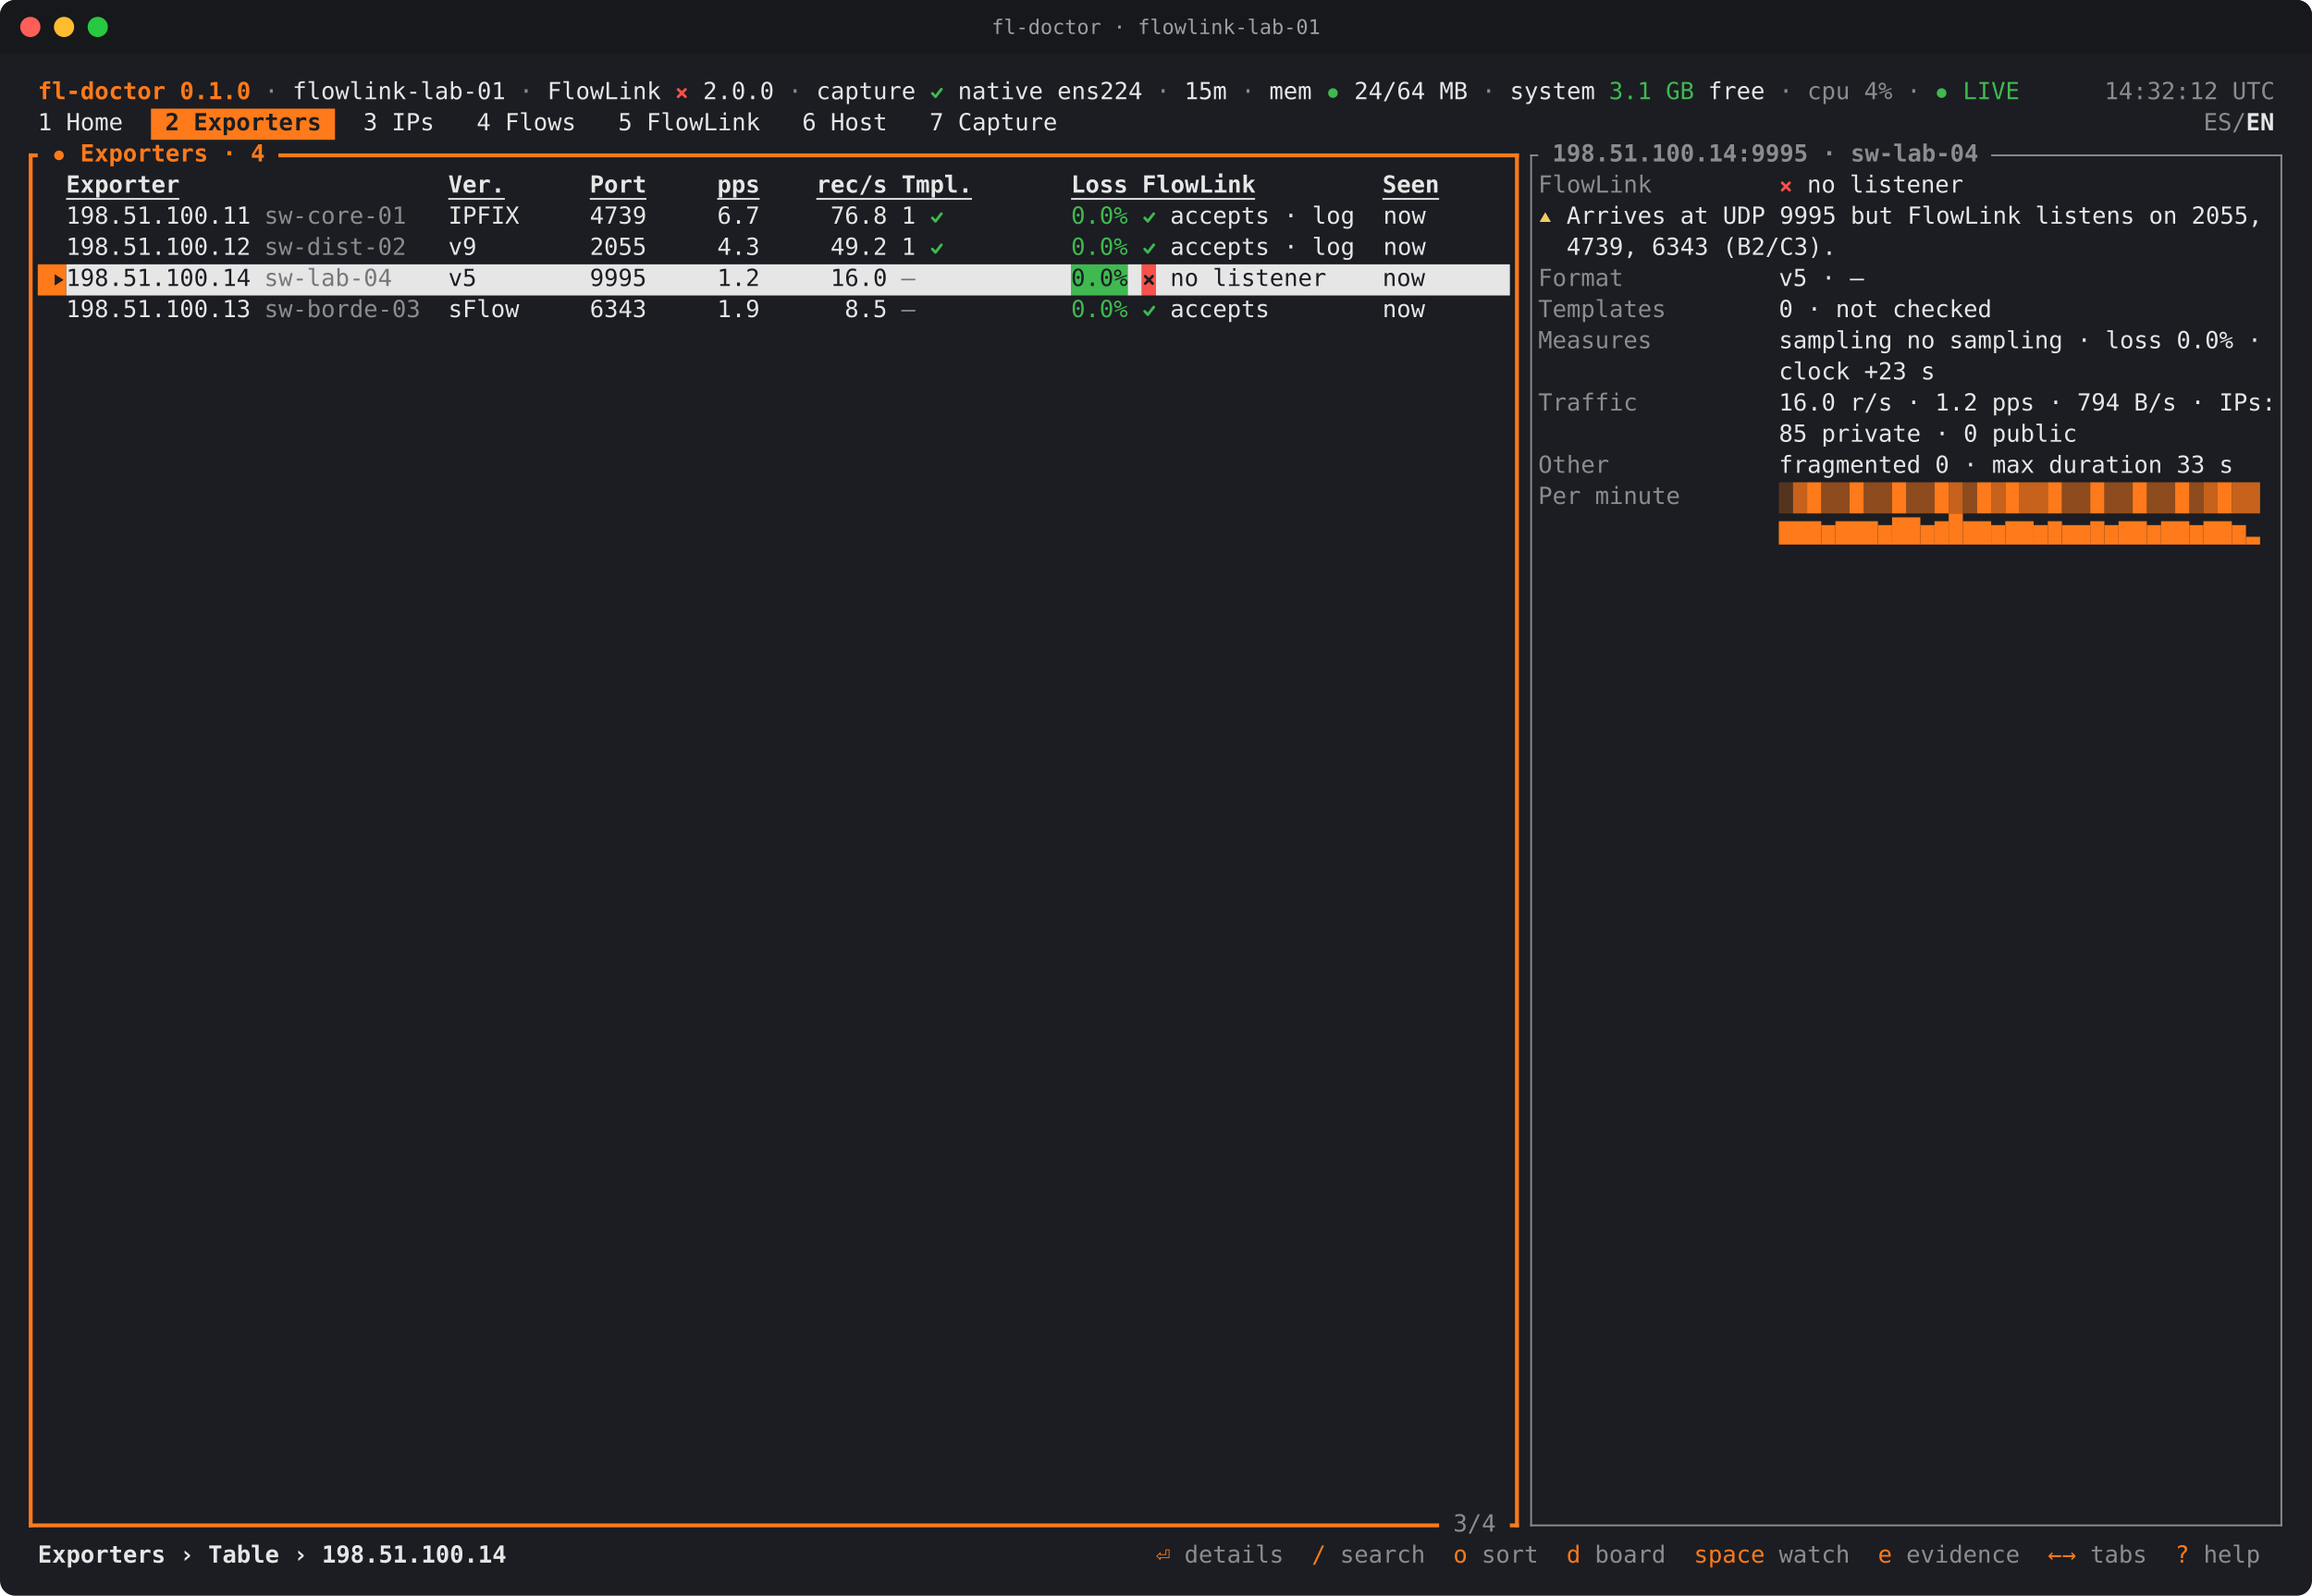
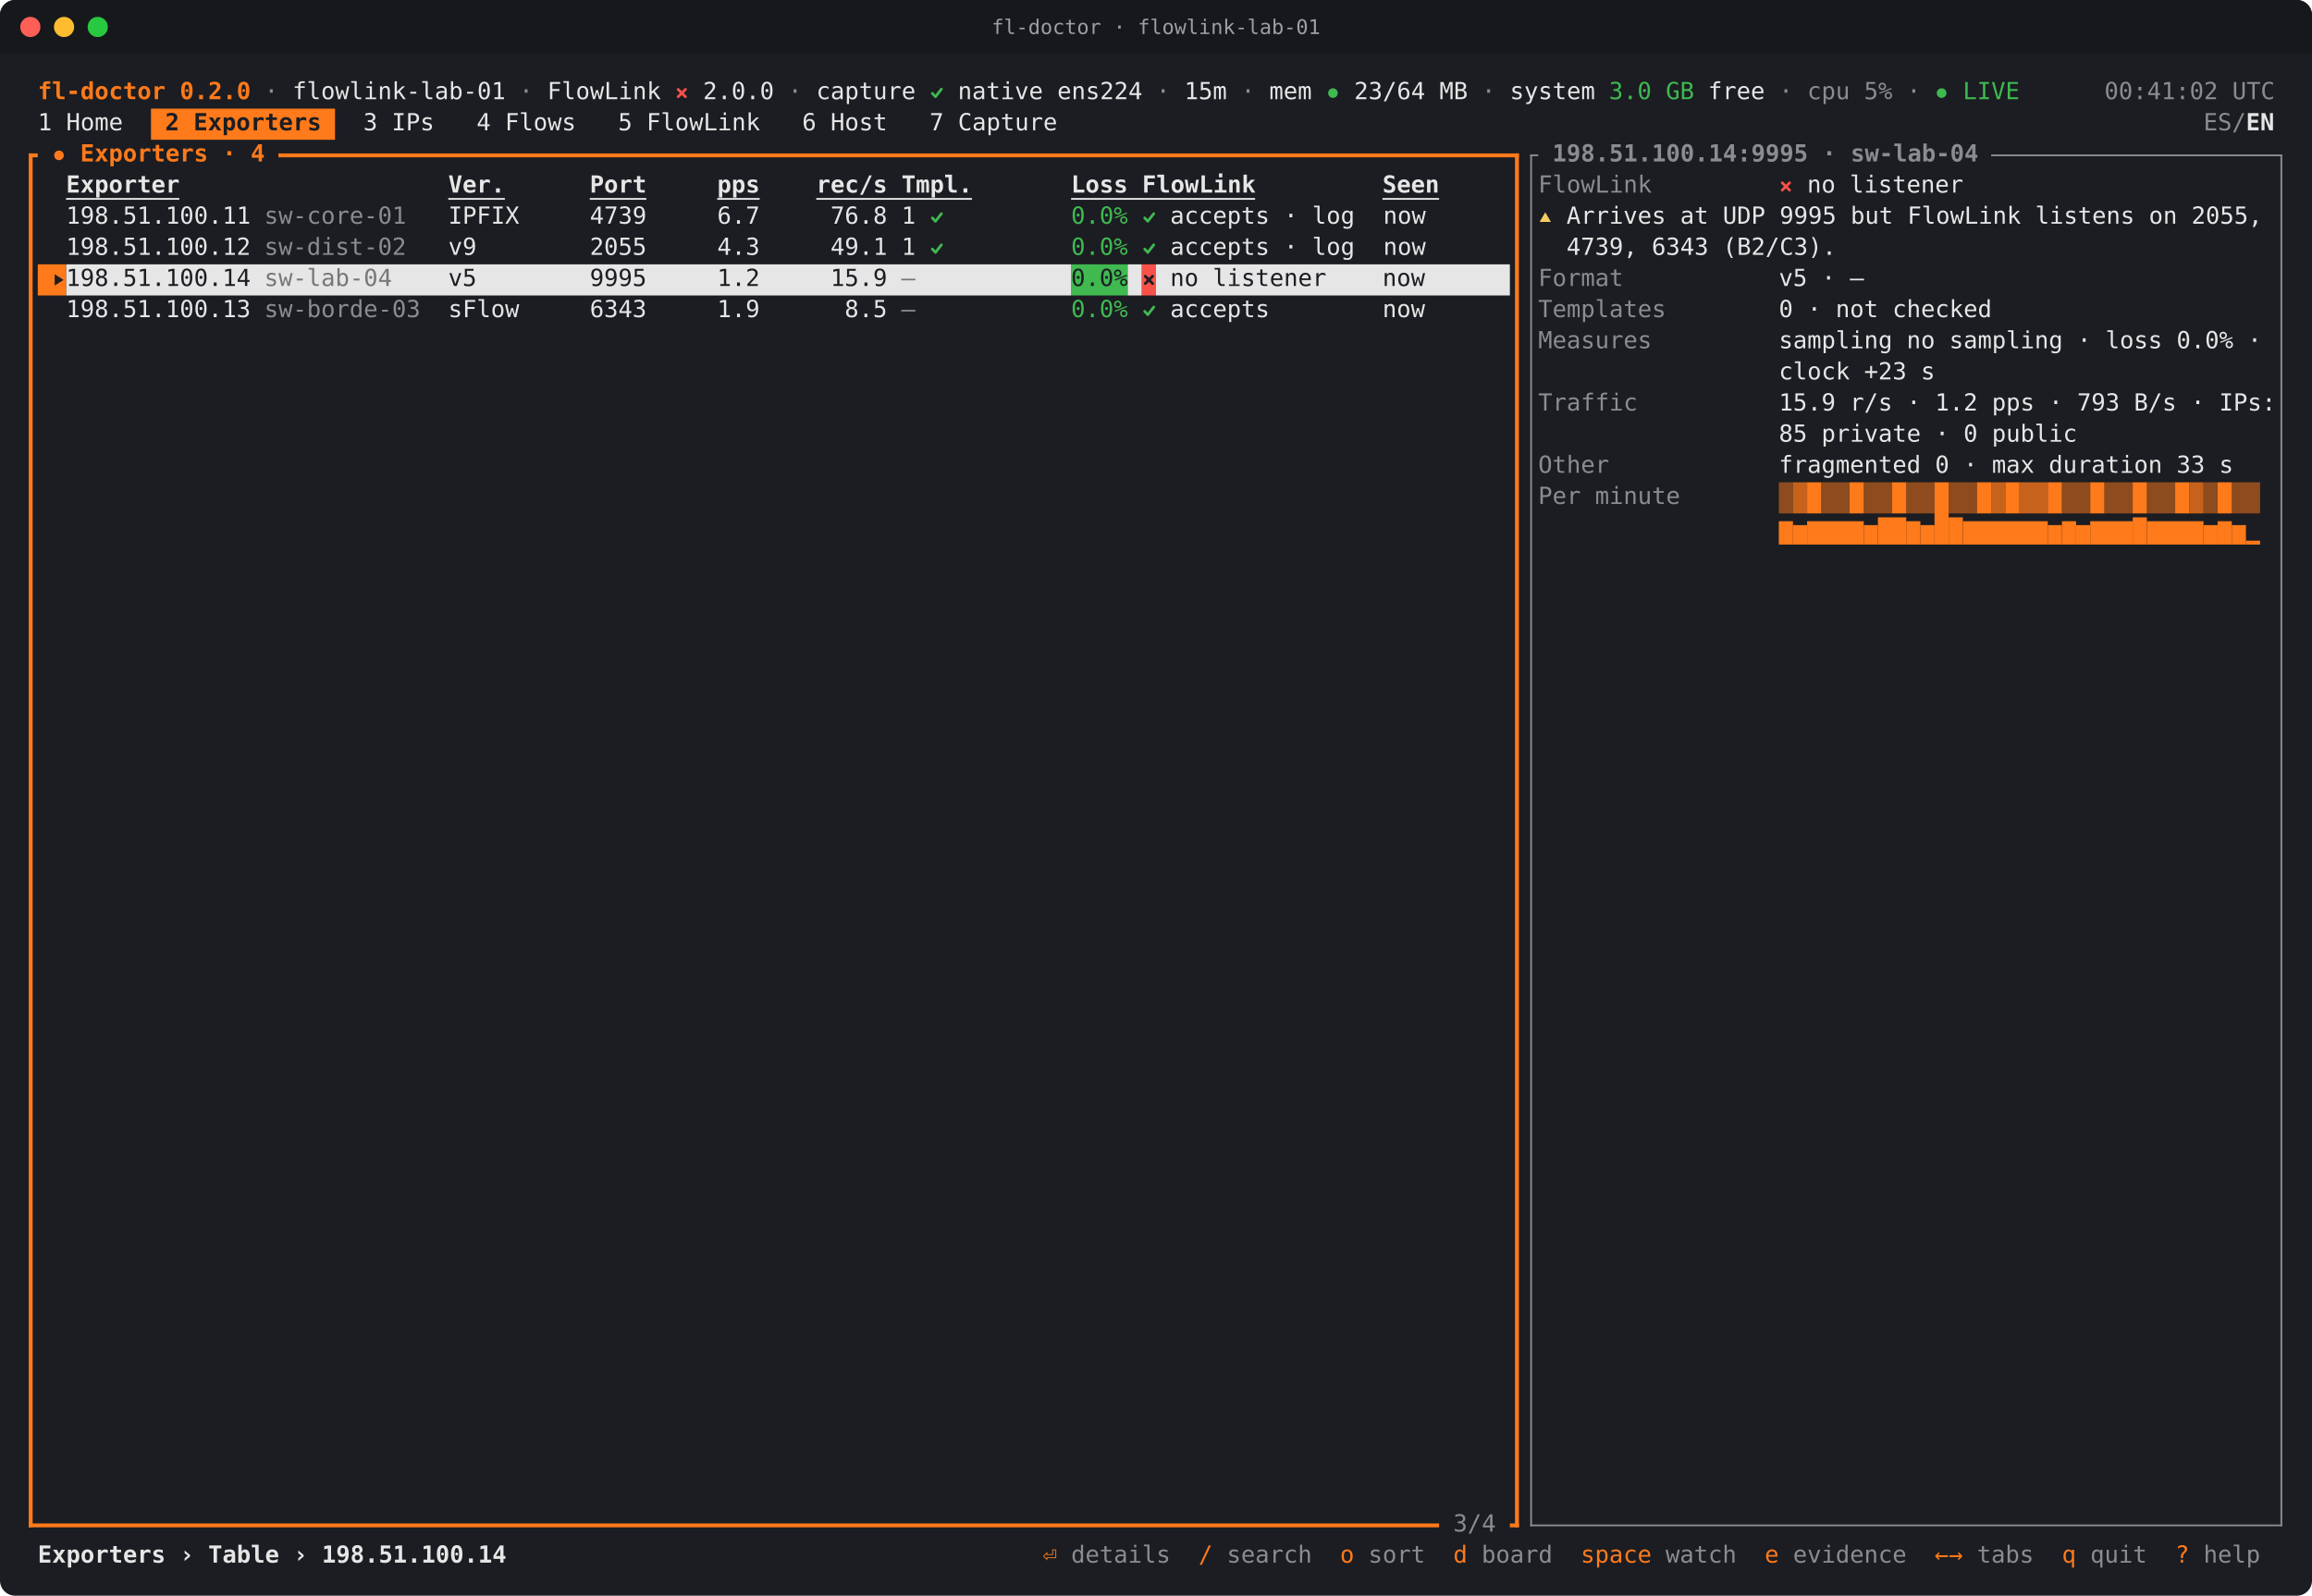
<svg xmlns="http://www.w3.org/2000/svg" role="img" viewBox="0 0 1372 947.04" width="1372" height="947.04" aria-label="fl-doctor · flowlink-lab-01">
  <style>text{font-family:'JetBrains Mono','Cascadia Mono','SF Mono',Menlo,'DejaVu Sans Mono','Liberation Mono',Consolas,monospace;font-size:14px;white-space:pre}.b{font-weight:700}.i{font-style:italic}.c0{fill:#ff7a1a}.c1{fill:#8b8c8e}.c2{fill:#e6e6e6}.c3{fill:#3fb950}.c4{fill:#1b1d22}.c5{fill:#76777a}</style>
  <rect width="1372" height="947.04" rx="9" fill="#1b1d22" />
  <path d="M0 9a9 9 0 0 1 9-9h1354a9 9 0 0 1 9 9v23H0z" fill="#16181c" />
  <circle cx="18" cy="16" r="6" fill="#ff5f57" />
  <circle cx="38" cy="16" r="6" fill="#febc2e" />
  <circle cx="58" cy="16" r="6" fill="#28c840" />
  <text x="686" y="20.2" text-anchor="middle" style="font-size:12px" fill="#c8ccd4" fill-opacity=".75">fl-doctor · flowlink-lab-01</text>
  <rect x="635.6" y="156.88" width="33.6" height="18.48" fill="#3fb950" />
  <rect x="908.08" y="91.67" width="1.05" height="814.17" fill="#8b8c8e" />
  <rect x="908.08" y="91.67" width="4.72" height="1.05" fill="#8b8c8e" />
  <rect x="908.08" y="904.79" width="446.25" height="1.05" fill="#8b8c8e" />
  <rect x="1181.6" y="91.67" width="172.73" height="1.05" fill="#8b8c8e" />
  <rect x="1353.28" y="91.67" width="1.05" height="814.17" fill="#8b8c8e" />
  <rect x="39.2" y="156.88" width="596.4" height="18.48" fill="#e6e6e6" />
  <rect x="669.2" y="156.88" width="8.4" height="18.48" fill="#e6e6e6" />
  <rect x="686" y="156.88" width="210" height="18.48" fill="#e6e6e6" />
  <rect x="677.6" y="156.88" width="8.4" height="18.48" fill="#f85149" />
-   <rect x="1055.6" y="286.24" width="8.4" height="18.48" fill="#ff7a1a" fill-opacity="0.25" />
+   <rect x="1055.6" y="286.24" width="8.4" height="18.48" fill="#ff7a1a" fill-opacity="0.5" />
  <rect x="1080.8" y="286.24" width="16.8" height="18.48" fill="#ff7a1a" fill-opacity="0.5" />
  <rect x="1106" y="286.24" width="16.8" height="18.48" fill="#ff7a1a" fill-opacity="0.5" />
  <rect x="1131.2" y="286.24" width="16.8" height="18.48" fill="#ff7a1a" fill-opacity="0.5" />
-   <rect x="1164.8" y="286.24" width="8.4" height="18.48" fill="#ff7a1a" fill-opacity="0.5" />
+   <rect x="1156.4" y="286.24" width="16.8" height="18.48" fill="#ff7a1a" fill-opacity="0.5" />
  <rect x="1223.6" y="286.24" width="16.8" height="18.48" fill="#ff7a1a" fill-opacity="0.5" />
  <rect x="1248.8" y="286.24" width="16.8" height="18.48" fill="#ff7a1a" fill-opacity="0.5" />
  <rect x="1274" y="286.24" width="16.8" height="18.48" fill="#ff7a1a" fill-opacity="0.5" />
-   <rect x="1299.2" y="286.24" width="8.4" height="18.48" fill="#ff7a1a" fill-opacity="0.5" />
+   <rect x="1307.6" y="286.24" width="8.4" height="18.48" fill="#ff7a1a" fill-opacity="0.5" />
+   <rect x="1324.4" y="286.24" width="16.8" height="18.48" fill="#ff7a1a" fill-opacity="0.5" />
  <rect x="1064" y="286.24" width="8.4" height="18.48" fill="#ff7a1a" fill-opacity="0.75" />
-   <rect x="1156.4" y="286.24" width="8.4" height="18.48" fill="#ff7a1a" fill-opacity="0.75" />
  <rect x="1181.6" y="286.24" width="8.4" height="18.48" fill="#ff7a1a" fill-opacity="0.75" />
  <rect x="1198.4" y="286.24" width="16.8" height="18.48" fill="#ff7a1a" fill-opacity="0.75" />
-   <rect x="1307.6" y="286.24" width="8.4" height="18.48" fill="#ff7a1a" fill-opacity="0.75" />
-   <rect x="1324.4" y="286.24" width="16.8" height="18.48" fill="#ff7a1a" fill-opacity="0.75" />
+   <rect x="1299.2" y="286.24" width="8.4" height="18.48" fill="#ff7a1a" fill-opacity="0.75" />
  <rect x="17.05" y="91.05" width="2.31" height="815.43" fill="#ff7a1a" />
  <rect x="17.05" y="91.05" width="5.35" height="2.31" fill="#ff7a1a" />
  <rect x="17.05" y="904.16" width="836.96" height="2.31" fill="#ff7a1a" />
  <rect x="22.4" y="156.88" width="16.8" height="18.48" fill="#ff7a1a" />
  <rect x="89.6" y="64.48" width="109.2" height="18.48" fill="#ff7a1a" />
  <rect x="165.2" y="91.05" width="736.15" height="2.31" fill="#ff7a1a" />
  <rect x="896" y="904.16" width="5.36" height="2.31" fill="#ff7a1a" />
  <rect x="899.04" y="91.05" width="2.31" height="815.43" fill="#ff7a1a" />
-   <rect x="1055.6" y="309.34" width="25.2" height="13.86" fill="#ff7a1a" />
+   <rect x="1055.6" y="309.34" width="8.4" height="13.86" fill="#ff7a1a" />
+   <rect x="1064" y="311.65" width="8.4" height="11.55" fill="#ff7a1a" />
  <rect x="1072.4" y="286.24" width="8.4" height="18.48" fill="#ff7a1a" />
-   <rect x="1080.8" y="311.65" width="8.4" height="11.55" fill="#ff7a1a" />
-   <rect x="1089.2" y="309.34" width="25.2" height="13.86" fill="#ff7a1a" />
+   <rect x="1072.4" y="309.34" width="33.6" height="13.86" fill="#ff7a1a" />
  <rect x="1097.6" y="286.24" width="8.4" height="18.48" fill="#ff7a1a" />
-   <rect x="1114.4" y="311.65" width="8.4" height="11.55" fill="#ff7a1a" />
+   <rect x="1106" y="311.65" width="8.4" height="11.55" fill="#ff7a1a" />
+   <rect x="1114.4" y="307.03" width="16.8" height="16.17" fill="#ff7a1a" />
  <rect x="1122.8" y="286.24" width="8.4" height="18.48" fill="#ff7a1a" />
-   <rect x="1122.8" y="307.03" width="16.8" height="16.17" fill="#ff7a1a" />
+   <rect x="1131.2" y="309.34" width="8.4" height="13.86" fill="#ff7a1a" />
  <rect x="1139.6" y="311.65" width="8.4" height="11.55" fill="#ff7a1a" />
-   <rect x="1148" y="286.24" width="8.4" height="18.48" fill="#ff7a1a" />
-   <rect x="1148" y="309.34" width="8.4" height="13.86" fill="#ff7a1a" />
-   <rect x="1156.4" y="304.72" width="8.4" height="18.48" fill="#ff7a1a" />
-   <rect x="1164.8" y="309.34" width="16.8" height="13.86" fill="#ff7a1a" />
+   <rect x="1148" y="286.24" width="8.4" height="36.96" fill="#ff7a1a" />
+   <rect x="1156.4" y="307.03" width="8.4" height="16.17" fill="#ff7a1a" />
+   <rect x="1164.8" y="309.34" width="50.4" height="13.86" fill="#ff7a1a" />
  <rect x="1173.2" y="286.24" width="8.4" height="18.48" fill="#ff7a1a" />
-   <rect x="1181.6" y="311.65" width="8.4" height="11.55" fill="#ff7a1a" />
  <rect x="1190" y="286.24" width="8.4" height="18.48" fill="#ff7a1a" />
-   <rect x="1190" y="309.34" width="16.8" height="13.86" fill="#ff7a1a" />
-   <rect x="1206.8" y="311.65" width="8.4" height="11.55" fill="#ff7a1a" />
  <rect x="1215.2" y="286.24" width="8.4" height="18.48" fill="#ff7a1a" />
-   <rect x="1215.2" y="309.34" width="8.4" height="13.86" fill="#ff7a1a" />
-   <rect x="1223.6" y="311.65" width="16.8" height="11.55" fill="#ff7a1a" />
+   <rect x="1215.2" y="311.65" width="8.4" height="11.55" fill="#ff7a1a" />
+   <rect x="1223.6" y="309.34" width="8.4" height="13.86" fill="#ff7a1a" />
+   <rect x="1232" y="311.65" width="8.4" height="11.55" fill="#ff7a1a" />
  <rect x="1240.4" y="286.24" width="8.4" height="18.48" fill="#ff7a1a" />
-   <rect x="1240.4" y="309.34" width="8.4" height="13.86" fill="#ff7a1a" />
-   <rect x="1248.8" y="311.65" width="8.4" height="11.55" fill="#ff7a1a" />
-   <rect x="1257.2" y="309.34" width="16.8" height="13.86" fill="#ff7a1a" />
+   <rect x="1240.4" y="309.34" width="25.2" height="13.86" fill="#ff7a1a" />
  <rect x="1265.6" y="286.24" width="8.4" height="18.48" fill="#ff7a1a" />
-   <rect x="1274" y="311.65" width="8.4" height="11.55" fill="#ff7a1a" />
-   <rect x="1282.4" y="309.34" width="16.8" height="13.86" fill="#ff7a1a" />
+   <rect x="1265.6" y="307.03" width="8.4" height="16.17" fill="#ff7a1a" />
+   <rect x="1274" y="309.34" width="33.6" height="13.86" fill="#ff7a1a" />
  <rect x="1290.8" y="286.24" width="8.4" height="18.48" fill="#ff7a1a" />
-   <rect x="1299.2" y="311.65" width="8.4" height="11.55" fill="#ff7a1a" />
-   <rect x="1307.6" y="309.34" width="16.8" height="13.86" fill="#ff7a1a" />
+   <rect x="1307.6" y="311.65" width="8.4" height="11.55" fill="#ff7a1a" />
  <rect x="1316" y="286.24" width="8.4" height="18.48" fill="#ff7a1a" />
+   <rect x="1316" y="309.34" width="8.4" height="13.86" fill="#ff7a1a" />
  <rect x="1324.4" y="311.65" width="8.4" height="11.55" fill="#ff7a1a" />
-   <rect x="1332.8" y="318.58" width="8.4" height="4.62" fill="#ff7a1a" />
+   <rect x="1332.8" y="320.89" width="8.4" height="2.31" fill="#ff7a1a" />
  <path d="M402.42 53.06L406.78 57.42M406.78 53.06L402.42 57.42" fill="none" stroke="#f85149" stroke-width="1.6" stroke-linecap="round" />
  <path d="M553.28 55.41L555.13 57.42L558.66 52.89" fill="none" stroke="#3fb950" stroke-width="1.6" stroke-linecap="round" stroke-linejoin="round" />
  <circle cx="791" cy="55.24" r="2.86" fill="#3fb950" />
  <circle cx="1152.2" cy="55.24" r="2.86" fill="#3fb950" />
  <circle cx="35" cy="92.2" r="2.86" fill="#ff7a1a" />
  <path d="M1057.62 108.5L1061.98 112.86M1061.98 108.5L1057.62 112.86" fill="none" stroke="#f85149" stroke-width="1.6" stroke-linecap="round" />
  <path d="M553.28 129.33L555.13 131.34L558.66 126.81" fill="none" stroke="#3fb950" stroke-width="1.6" stroke-linecap="round" stroke-linejoin="round" />
  <path d="M679.28 129.33L681.13 131.34L684.66 126.81" fill="none" stroke="#3fb950" stroke-width="1.6" stroke-linecap="round" stroke-linejoin="round" />
  <path d="M917 125.97L920.35 131.71L913.65 131.71Z" fill="#f2cc60" />
  <path d="M553.28 147.81L555.13 149.82L558.66 145.29" fill="none" stroke="#3fb950" stroke-width="1.6" stroke-linecap="round" stroke-linejoin="round" />
  <path d="M679.28 147.81L681.13 149.82L684.66 145.29" fill="none" stroke="#3fb950" stroke-width="1.6" stroke-linecap="round" stroke-linejoin="round" />
  <path d="M32.45 162.77L37.71 166.12L32.45 169.47Z" fill="#1b1d22" />
  <path d="M679.62 163.94L683.98 168.3M683.98 163.94L679.62 168.3" fill="none" stroke="#1b1d22" stroke-width="1.6" stroke-linecap="round" />
  <path d="M679.28 184.77L681.13 186.78L684.66 182.25" fill="none" stroke="#3fb950" stroke-width="1.6" stroke-linecap="round" stroke-linejoin="round" />
-   <text class="c0 b" x="22.4" y="58.86" textLength="126" lengthAdjust="spacing" xml:space="preserve">fl-doctor 0.1.0</text>
+   <text class="c0 b" x="22.4" y="58.86" textLength="126" lengthAdjust="spacing" xml:space="preserve">fl-doctor 0.2.0</text>
  <text class="c1" x="156.8" y="58.86" textLength="8.4" lengthAdjust="spacing" xml:space="preserve">·</text>
  <text class="c2" x="173.6" y="58.86" textLength="126" lengthAdjust="spacing" xml:space="preserve">flowlink-lab-01</text>
  <text class="c1" x="308" y="58.86" textLength="8.4" lengthAdjust="spacing" xml:space="preserve">·</text>
  <text class="c2" x="324.8" y="58.86" textLength="67.2" lengthAdjust="spacing" xml:space="preserve">FlowLink</text>
  <text class="c2" x="417.2" y="58.86" textLength="42" lengthAdjust="spacing" xml:space="preserve">2.0.0</text>
  <text class="c1" x="467.6" y="58.86" textLength="8.4" lengthAdjust="spacing" xml:space="preserve">·</text>
  <text class="c2" x="484.4" y="58.86" textLength="58.8" lengthAdjust="spacing" xml:space="preserve">capture</text>
  <text class="c2" x="568.4" y="58.86" textLength="109.2" lengthAdjust="spacing" xml:space="preserve">native ens224</text>
  <text class="c1" x="686" y="58.86" textLength="8.4" lengthAdjust="spacing" xml:space="preserve">·</text>
  <text class="c2" x="702.8" y="58.86" textLength="25.2" lengthAdjust="spacing" xml:space="preserve">15m</text>
  <text class="c1" x="736.4" y="58.86" textLength="8.4" lengthAdjust="spacing" xml:space="preserve">·</text>
  <text class="c2" x="753.2" y="58.86" textLength="25.2" lengthAdjust="spacing" xml:space="preserve">mem</text>
-   <text class="c2" x="803.6" y="58.86" textLength="67.2" lengthAdjust="spacing" xml:space="preserve">24/64 MB</text>
+   <text class="c2" x="803.6" y="58.86" textLength="67.2" lengthAdjust="spacing" xml:space="preserve">23/64 MB</text>
  <text class="c1" x="879.2" y="58.86" textLength="8.4" lengthAdjust="spacing" xml:space="preserve">·</text>
  <text class="c2" x="896" y="58.86" textLength="50.4" lengthAdjust="spacing" xml:space="preserve">system</text>
-   <text class="c3" x="954.8" y="58.86" textLength="50.4" lengthAdjust="spacing" xml:space="preserve">3.1 GB</text>
+   <text class="c3" x="954.8" y="58.86" textLength="50.4" lengthAdjust="spacing" xml:space="preserve">3.0 GB</text>
  <text class="c2" x="1013.6" y="58.86" textLength="33.6" lengthAdjust="spacing" xml:space="preserve">free</text>
-   <text class="c1" x="1055.6" y="58.86" textLength="84" lengthAdjust="spacing" xml:space="preserve">· cpu 4% ·</text>
+   <text class="c1" x="1055.6" y="58.86" textLength="84" lengthAdjust="spacing" xml:space="preserve">· cpu 5% ·</text>
  <text class="c3" x="1164.8" y="58.86" textLength="33.6" lengthAdjust="spacing" xml:space="preserve">LIVE</text>
-   <text class="c1" x="1248.8" y="58.86" textLength="100.8" lengthAdjust="spacing" xml:space="preserve">14:32:12 UTC</text>
+   <text class="c1" x="1248.8" y="58.86" textLength="100.8" lengthAdjust="spacing" xml:space="preserve">00:41:02 UTC</text>
  <text class="c2" x="22.4" y="77.34" textLength="50.4" lengthAdjust="spacing" xml:space="preserve">1 Home</text>
  <text class="c4 b" x="98" y="77.34" textLength="92.4" lengthAdjust="spacing" xml:space="preserve">2 Exporters</text>
  <text class="c2" x="215.6" y="77.34" textLength="42" lengthAdjust="spacing" xml:space="preserve">3 IPs</text>
  <text class="c2" x="282.8" y="77.34" textLength="58.8" lengthAdjust="spacing" xml:space="preserve">4 Flows</text>
  <text class="c2" x="366.8" y="77.34" textLength="84" lengthAdjust="spacing" xml:space="preserve">5 FlowLink</text>
  <text class="c2" x="476" y="77.34" textLength="50.4" lengthAdjust="spacing" xml:space="preserve">6 Host</text>
  <text class="c2" x="551.6" y="77.34" textLength="75.6" lengthAdjust="spacing" xml:space="preserve">7 Capture</text>
  <text class="c1" x="1307.6" y="77.34" textLength="25.2" lengthAdjust="spacing" xml:space="preserve">ES/</text>
  <text class="c2 b" x="1332.8" y="77.34" textLength="16.8" lengthAdjust="spacing" xml:space="preserve">EN</text>
  <text class="c0 b" x="47.6" y="95.82" textLength="109.2" lengthAdjust="spacing" xml:space="preserve">Exporters · 4</text>
  <text class="c1 b" x="921.2" y="95.82" textLength="252" lengthAdjust="spacing" xml:space="preserve">198.51.100.14:9995 · sw-lab-04</text>
  <text class="c2 b" x="39.2" y="114.3" textLength="67.2" lengthAdjust="spacing" xml:space="preserve">Exporter</text>
  <rect x="39.2" y="117.52" width="67.2" height="1.05" fill="#e6e6e6" />
  <text class="c2 b" x="266" y="114.3" textLength="33.6" lengthAdjust="spacing" xml:space="preserve">Ver.</text>
  <rect x="266" y="117.52" width="33.6" height="1.05" fill="#e6e6e6" />
  <text class="c2 b" x="350" y="114.3" textLength="33.6" lengthAdjust="spacing" xml:space="preserve">Port</text>
  <rect x="350" y="117.52" width="33.6" height="1.05" fill="#e6e6e6" />
  <text class="c2 b" x="425.6" y="114.3" textLength="25.2" lengthAdjust="spacing" xml:space="preserve">pps</text>
  <rect x="425.6" y="117.52" width="25.2" height="1.05" fill="#e6e6e6" />
  <text class="c2 b" x="484.4" y="114.3" textLength="92.4" lengthAdjust="spacing" xml:space="preserve">rec/s Tmpl.</text>
  <rect x="484.4" y="117.52" width="92.4" height="1.05" fill="#e6e6e6" />
  <text class="c2 b" x="635.6" y="114.3" textLength="109.2" lengthAdjust="spacing" xml:space="preserve">Loss FlowLink</text>
  <rect x="635.6" y="117.52" width="109.2" height="1.05" fill="#e6e6e6" />
  <text class="c2 b" x="820.4" y="114.3" textLength="33.6" lengthAdjust="spacing" xml:space="preserve">Seen</text>
  <rect x="820.4" y="117.52" width="33.6" height="1.05" fill="#e6e6e6" />
  <text class="c1" x="912.8" y="114.3" textLength="67.2" lengthAdjust="spacing" xml:space="preserve">FlowLink</text>
  <text class="c2" x="1072.4" y="114.3" textLength="92.4" lengthAdjust="spacing" xml:space="preserve">no listener</text>
  <text class="c2" x="39.2" y="132.78" textLength="109.2" lengthAdjust="spacing" xml:space="preserve">198.51.100.11</text>
  <text class="c1" x="156.8" y="132.78" textLength="84" lengthAdjust="spacing" xml:space="preserve">sw-core-01</text>
  <text class="c2" x="266" y="132.78" textLength="42" lengthAdjust="spacing" xml:space="preserve">IPFIX</text>
  <text class="c2" x="350" y="132.78" textLength="33.6" lengthAdjust="spacing" xml:space="preserve">4739</text>
  <text class="c2" x="425.6" y="132.78" textLength="25.2" lengthAdjust="spacing" xml:space="preserve">6.7</text>
  <text class="c2" x="492.8" y="132.78" textLength="50.4" lengthAdjust="spacing" xml:space="preserve">76.8 1</text>
  <text class="c3" x="635.6" y="132.78" textLength="33.6" lengthAdjust="spacing" xml:space="preserve">0.0%</text>
  <text class="c2" x="694.4" y="132.78" textLength="151.2" lengthAdjust="spacing" xml:space="preserve">accepts · log  now</text>
  <text class="c2" x="929.6" y="132.78" textLength="411.6" lengthAdjust="spacing" xml:space="preserve">Arrives at UDP 9995 but FlowLink listens on 2055,</text>
  <text class="c2" x="39.2" y="151.26" textLength="109.2" lengthAdjust="spacing" xml:space="preserve">198.51.100.12</text>
  <text class="c1" x="156.8" y="151.26" textLength="84" lengthAdjust="spacing" xml:space="preserve">sw-dist-02</text>
  <text class="c2" x="266" y="151.26" textLength="16.8" lengthAdjust="spacing" xml:space="preserve">v9</text>
  <text class="c2" x="350" y="151.26" textLength="33.6" lengthAdjust="spacing" xml:space="preserve">2055</text>
  <text class="c2" x="425.6" y="151.26" textLength="25.2" lengthAdjust="spacing" xml:space="preserve">4.3</text>
-   <text class="c2" x="492.8" y="151.26" textLength="50.4" lengthAdjust="spacing" xml:space="preserve">49.2 1</text>
+   <text class="c2" x="492.8" y="151.26" textLength="50.4" lengthAdjust="spacing" xml:space="preserve">49.1 1</text>
  <text class="c3" x="635.6" y="151.26" textLength="33.6" lengthAdjust="spacing" xml:space="preserve">0.0%</text>
  <text class="c2" x="694.4" y="151.26" textLength="151.2" lengthAdjust="spacing" xml:space="preserve">accepts · log  now</text>
  <text class="c2" x="929.6" y="151.26" textLength="159.6" lengthAdjust="spacing" xml:space="preserve">4739, 6343 (B2/C3).</text>
  <text class="c4" x="39.2" y="169.74" textLength="109.2" lengthAdjust="spacing" xml:space="preserve">198.51.100.14</text>
  <text class="c5" x="156.8" y="169.74" textLength="75.6" lengthAdjust="spacing" xml:space="preserve">sw-lab-04</text>
  <text class="c4" x="266" y="169.74" textLength="16.8" lengthAdjust="spacing" xml:space="preserve">v5</text>
  <text class="c4" x="350" y="169.74" textLength="33.6" lengthAdjust="spacing" xml:space="preserve">9995</text>
  <text class="c4" x="425.6" y="169.74" textLength="25.2" lengthAdjust="spacing" xml:space="preserve">1.2</text>
-   <text class="c4" x="492.8" y="169.74" textLength="33.6" lengthAdjust="spacing" xml:space="preserve">16.0</text>
+   <text class="c4" x="492.8" y="169.74" textLength="33.6" lengthAdjust="spacing" xml:space="preserve">15.9</text>
  <text class="c5" x="534.8" y="169.74" textLength="8.4" lengthAdjust="spacing" xml:space="preserve">—</text>
  <text class="c4" x="635.6" y="169.74" textLength="33.6" lengthAdjust="spacing" xml:space="preserve">0.0%</text>
  <text class="c4" x="694.4" y="169.74" textLength="92.4" lengthAdjust="spacing" xml:space="preserve">no listener</text>
  <text class="c4" x="820.4" y="169.74" textLength="25.2" lengthAdjust="spacing" xml:space="preserve">now</text>
  <text class="c1" x="912.8" y="169.74" textLength="50.4" lengthAdjust="spacing" xml:space="preserve">Format</text>
  <text class="c2" x="1055.6" y="169.74" textLength="50.4" lengthAdjust="spacing" xml:space="preserve">v5 · —</text>
  <text class="c2" x="39.2" y="188.22" textLength="109.2" lengthAdjust="spacing" xml:space="preserve">198.51.100.13</text>
  <text class="c1" x="156.8" y="188.22" textLength="92.4" lengthAdjust="spacing" xml:space="preserve">sw-borde-03</text>
  <text class="c2" x="266" y="188.22" textLength="42" lengthAdjust="spacing" xml:space="preserve">sFlow</text>
  <text class="c2" x="350" y="188.22" textLength="33.6" lengthAdjust="spacing" xml:space="preserve">6343</text>
  <text class="c2" x="425.6" y="188.22" textLength="25.2" lengthAdjust="spacing" xml:space="preserve">1.9</text>
  <text class="c2" x="501.2" y="188.22" textLength="25.2" lengthAdjust="spacing" xml:space="preserve">8.5</text>
  <text class="c1" x="534.8" y="188.22" textLength="8.4" lengthAdjust="spacing" xml:space="preserve">—</text>
  <text class="c3" x="635.6" y="188.22" textLength="33.6" lengthAdjust="spacing" xml:space="preserve">0.0%</text>
  <text class="c2" x="694.4" y="188.22" textLength="58.8" lengthAdjust="spacing" xml:space="preserve">accepts</text>
  <text class="c2" x="820.4" y="188.22" textLength="25.2" lengthAdjust="spacing" xml:space="preserve">now</text>
  <text class="c1" x="912.8" y="188.22" textLength="75.6" lengthAdjust="spacing" xml:space="preserve">Templates</text>
  <text class="c2" x="1055.6" y="188.22" textLength="126" lengthAdjust="spacing" xml:space="preserve">0 · not checked</text>
  <text class="c1" x="912.8" y="206.7" textLength="67.2" lengthAdjust="spacing" xml:space="preserve">Measures</text>
  <text class="c2" x="1055.6" y="206.7" textLength="285.6" lengthAdjust="spacing" xml:space="preserve">sampling no sampling · loss 0.0% ·</text>
  <text class="c2" x="1055.6" y="225.18" textLength="92.4" lengthAdjust="spacing" xml:space="preserve">clock +23 s</text>
  <text class="c1" x="912.8" y="243.66" textLength="58.8" lengthAdjust="spacing" xml:space="preserve">Traffic</text>
-   <text class="c2" x="1055.6" y="243.66" textLength="294" lengthAdjust="spacing" xml:space="preserve">16.0 r/s · 1.2 pps · 794 B/s · IPs:</text>
+   <text class="c2" x="1055.6" y="243.66" textLength="294" lengthAdjust="spacing" xml:space="preserve">15.9 r/s · 1.2 pps · 793 B/s · IPs:</text>
  <text class="c2" x="1055.6" y="262.14" textLength="176.4" lengthAdjust="spacing" xml:space="preserve">85 private · 0 public</text>
  <text class="c1" x="912.8" y="280.62" textLength="42" lengthAdjust="spacing" xml:space="preserve">Other</text>
  <text class="c2" x="1055.6" y="280.62" textLength="268.8" lengthAdjust="spacing" xml:space="preserve">fragmented 0 · max duration 33 s</text>
  <text class="c1" x="912.8" y="299.1" textLength="84" lengthAdjust="spacing" xml:space="preserve">Per minute</text>
  <text class="c1" x="862.4" y="908.94" textLength="25.2" lengthAdjust="spacing" xml:space="preserve">3/4</text>
  <text class="c2 b" x="22.4" y="927.42" textLength="277.2" lengthAdjust="spacing" xml:space="preserve">Exporters › Table › 198.51.100.14</text>
-   <text class="c0" x="686" y="927.42" textLength="8.4" lengthAdjust="spacing" xml:space="preserve">⏎</text>
-   <text class="c1" x="702.8" y="927.42" textLength="58.8" lengthAdjust="spacing" xml:space="preserve">details</text>
-   <text class="c0" x="778.4" y="927.42" textLength="8.4" lengthAdjust="spacing" xml:space="preserve">/</text>
-   <text class="c1" x="795.2" y="927.42" textLength="50.4" lengthAdjust="spacing" xml:space="preserve">search</text>
-   <text class="c0" x="862.4" y="927.42" textLength="8.4" lengthAdjust="spacing" xml:space="preserve">o</text>
-   <text class="c1" x="879.2" y="927.42" textLength="33.6" lengthAdjust="spacing" xml:space="preserve">sort</text>
-   <text class="c0" x="929.6" y="927.42" textLength="8.4" lengthAdjust="spacing" xml:space="preserve">d</text>
-   <text class="c1" x="946.4" y="927.42" textLength="42" lengthAdjust="spacing" xml:space="preserve">board</text>
-   <text class="c0" x="1005.2" y="927.42" textLength="42" lengthAdjust="spacing" xml:space="preserve">space</text>
-   <text class="c1" x="1055.6" y="927.42" textLength="42" lengthAdjust="spacing" xml:space="preserve">watch</text>
-   <text class="c0" x="1114.4" y="927.42" textLength="8.4" lengthAdjust="spacing" xml:space="preserve">e</text>
-   <text class="c1" x="1131.2" y="927.42" textLength="67.2" lengthAdjust="spacing" xml:space="preserve">evidence</text>
-   <text class="c0" x="1215.2" y="927.42" textLength="16.8" lengthAdjust="spacing" xml:space="preserve">←→</text>
-   <text class="c1" x="1240.4" y="927.42" textLength="33.6" lengthAdjust="spacing" xml:space="preserve">tabs</text>
+   <text class="c0" x="618.8" y="927.42" textLength="8.4" lengthAdjust="spacing" xml:space="preserve">⏎</text>
+   <text class="c1" x="635.6" y="927.42" textLength="58.8" lengthAdjust="spacing" xml:space="preserve">details</text>
+   <text class="c0" x="711.2" y="927.42" textLength="8.4" lengthAdjust="spacing" xml:space="preserve">/</text>
+   <text class="c1" x="728" y="927.42" textLength="50.4" lengthAdjust="spacing" xml:space="preserve">search</text>
+   <text class="c0" x="795.2" y="927.42" textLength="8.4" lengthAdjust="spacing" xml:space="preserve">o</text>
+   <text class="c1" x="812" y="927.42" textLength="33.6" lengthAdjust="spacing" xml:space="preserve">sort</text>
+   <text class="c0" x="862.4" y="927.42" textLength="8.4" lengthAdjust="spacing" xml:space="preserve">d</text>
+   <text class="c1" x="879.2" y="927.42" textLength="42" lengthAdjust="spacing" xml:space="preserve">board</text>
+   <text class="c0" x="938" y="927.42" textLength="42" lengthAdjust="spacing" xml:space="preserve">space</text>
+   <text class="c1" x="988.4" y="927.42" textLength="42" lengthAdjust="spacing" xml:space="preserve">watch</text>
+   <text class="c0" x="1047.2" y="927.42" textLength="8.4" lengthAdjust="spacing" xml:space="preserve">e</text>
+   <text class="c1" x="1064" y="927.42" textLength="67.2" lengthAdjust="spacing" xml:space="preserve">evidence</text>
+   <text class="c0" x="1148" y="927.42" textLength="16.8" lengthAdjust="spacing" xml:space="preserve">←→</text>
+   <text class="c1" x="1173.2" y="927.42" textLength="33.6" lengthAdjust="spacing" xml:space="preserve">tabs</text>
+   <text class="c0" x="1223.6" y="927.42" textLength="8.4" lengthAdjust="spacing" xml:space="preserve">q</text>
+   <text class="c1" x="1240.4" y="927.42" textLength="33.6" lengthAdjust="spacing" xml:space="preserve">quit</text>
  <text class="c0" x="1290.8" y="927.42" textLength="8.4" lengthAdjust="spacing" xml:space="preserve">?</text>
  <text class="c1" x="1307.6" y="927.42" textLength="33.6" lengthAdjust="spacing" xml:space="preserve">help</text>
</svg>
